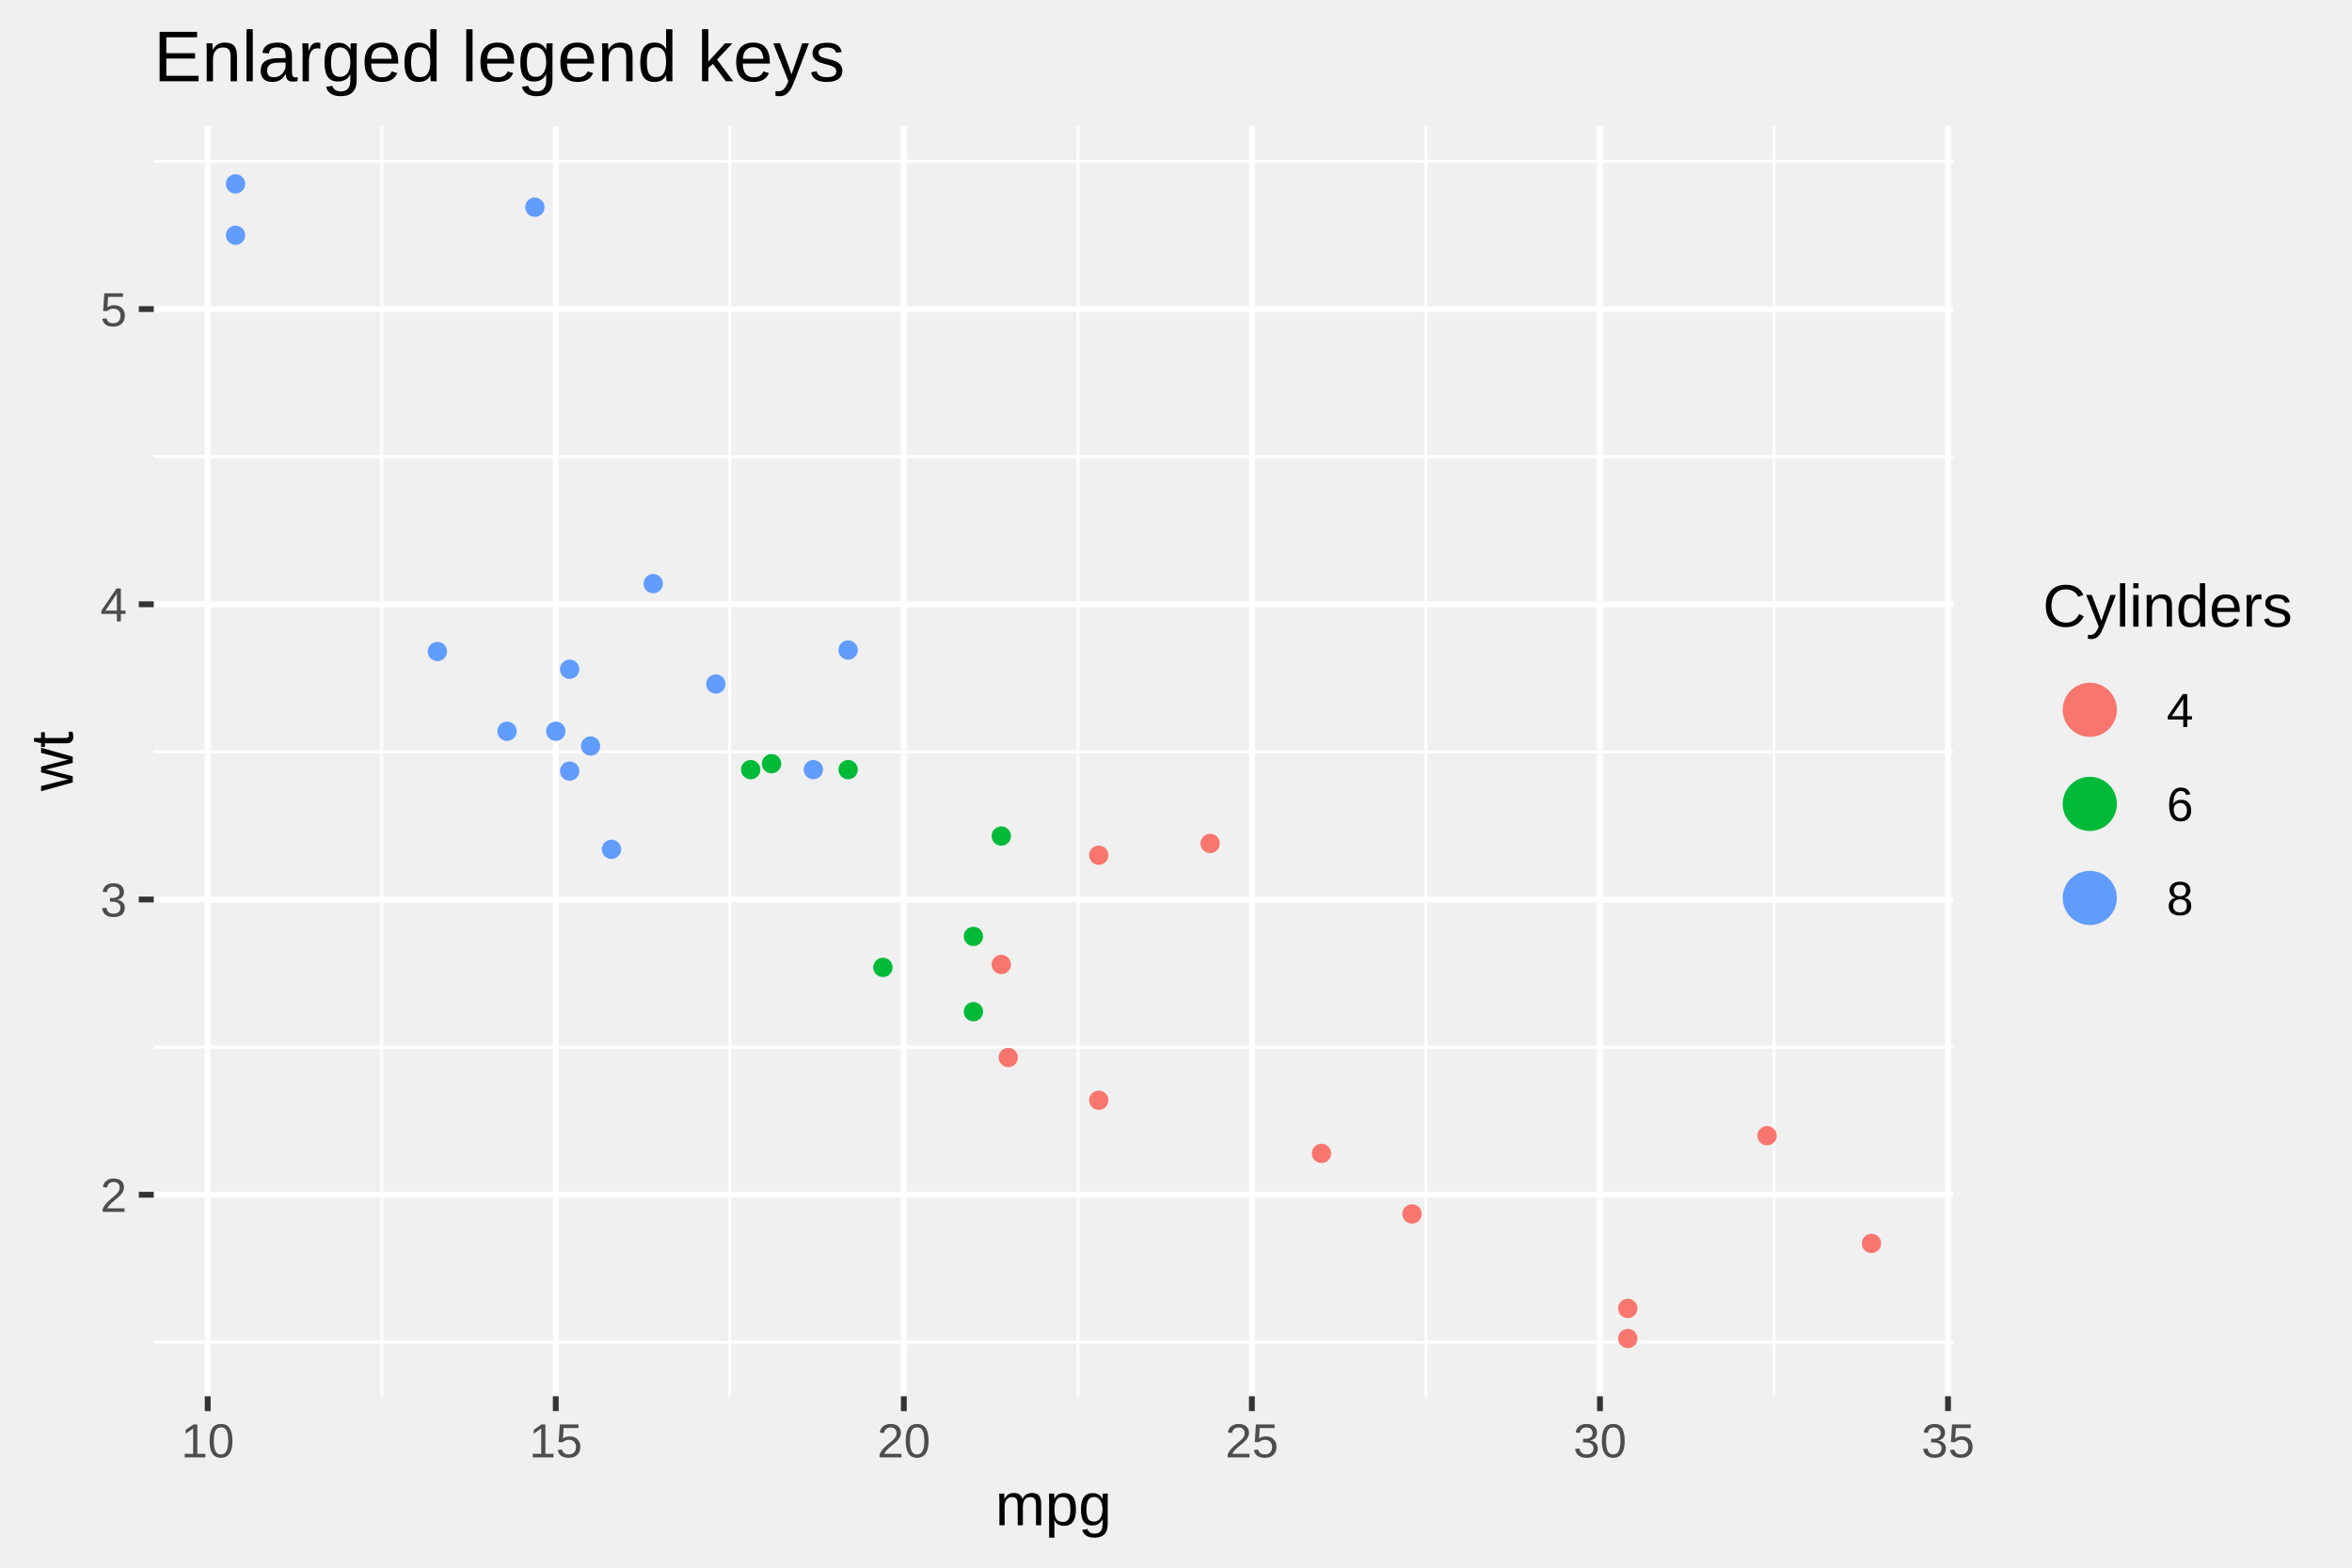
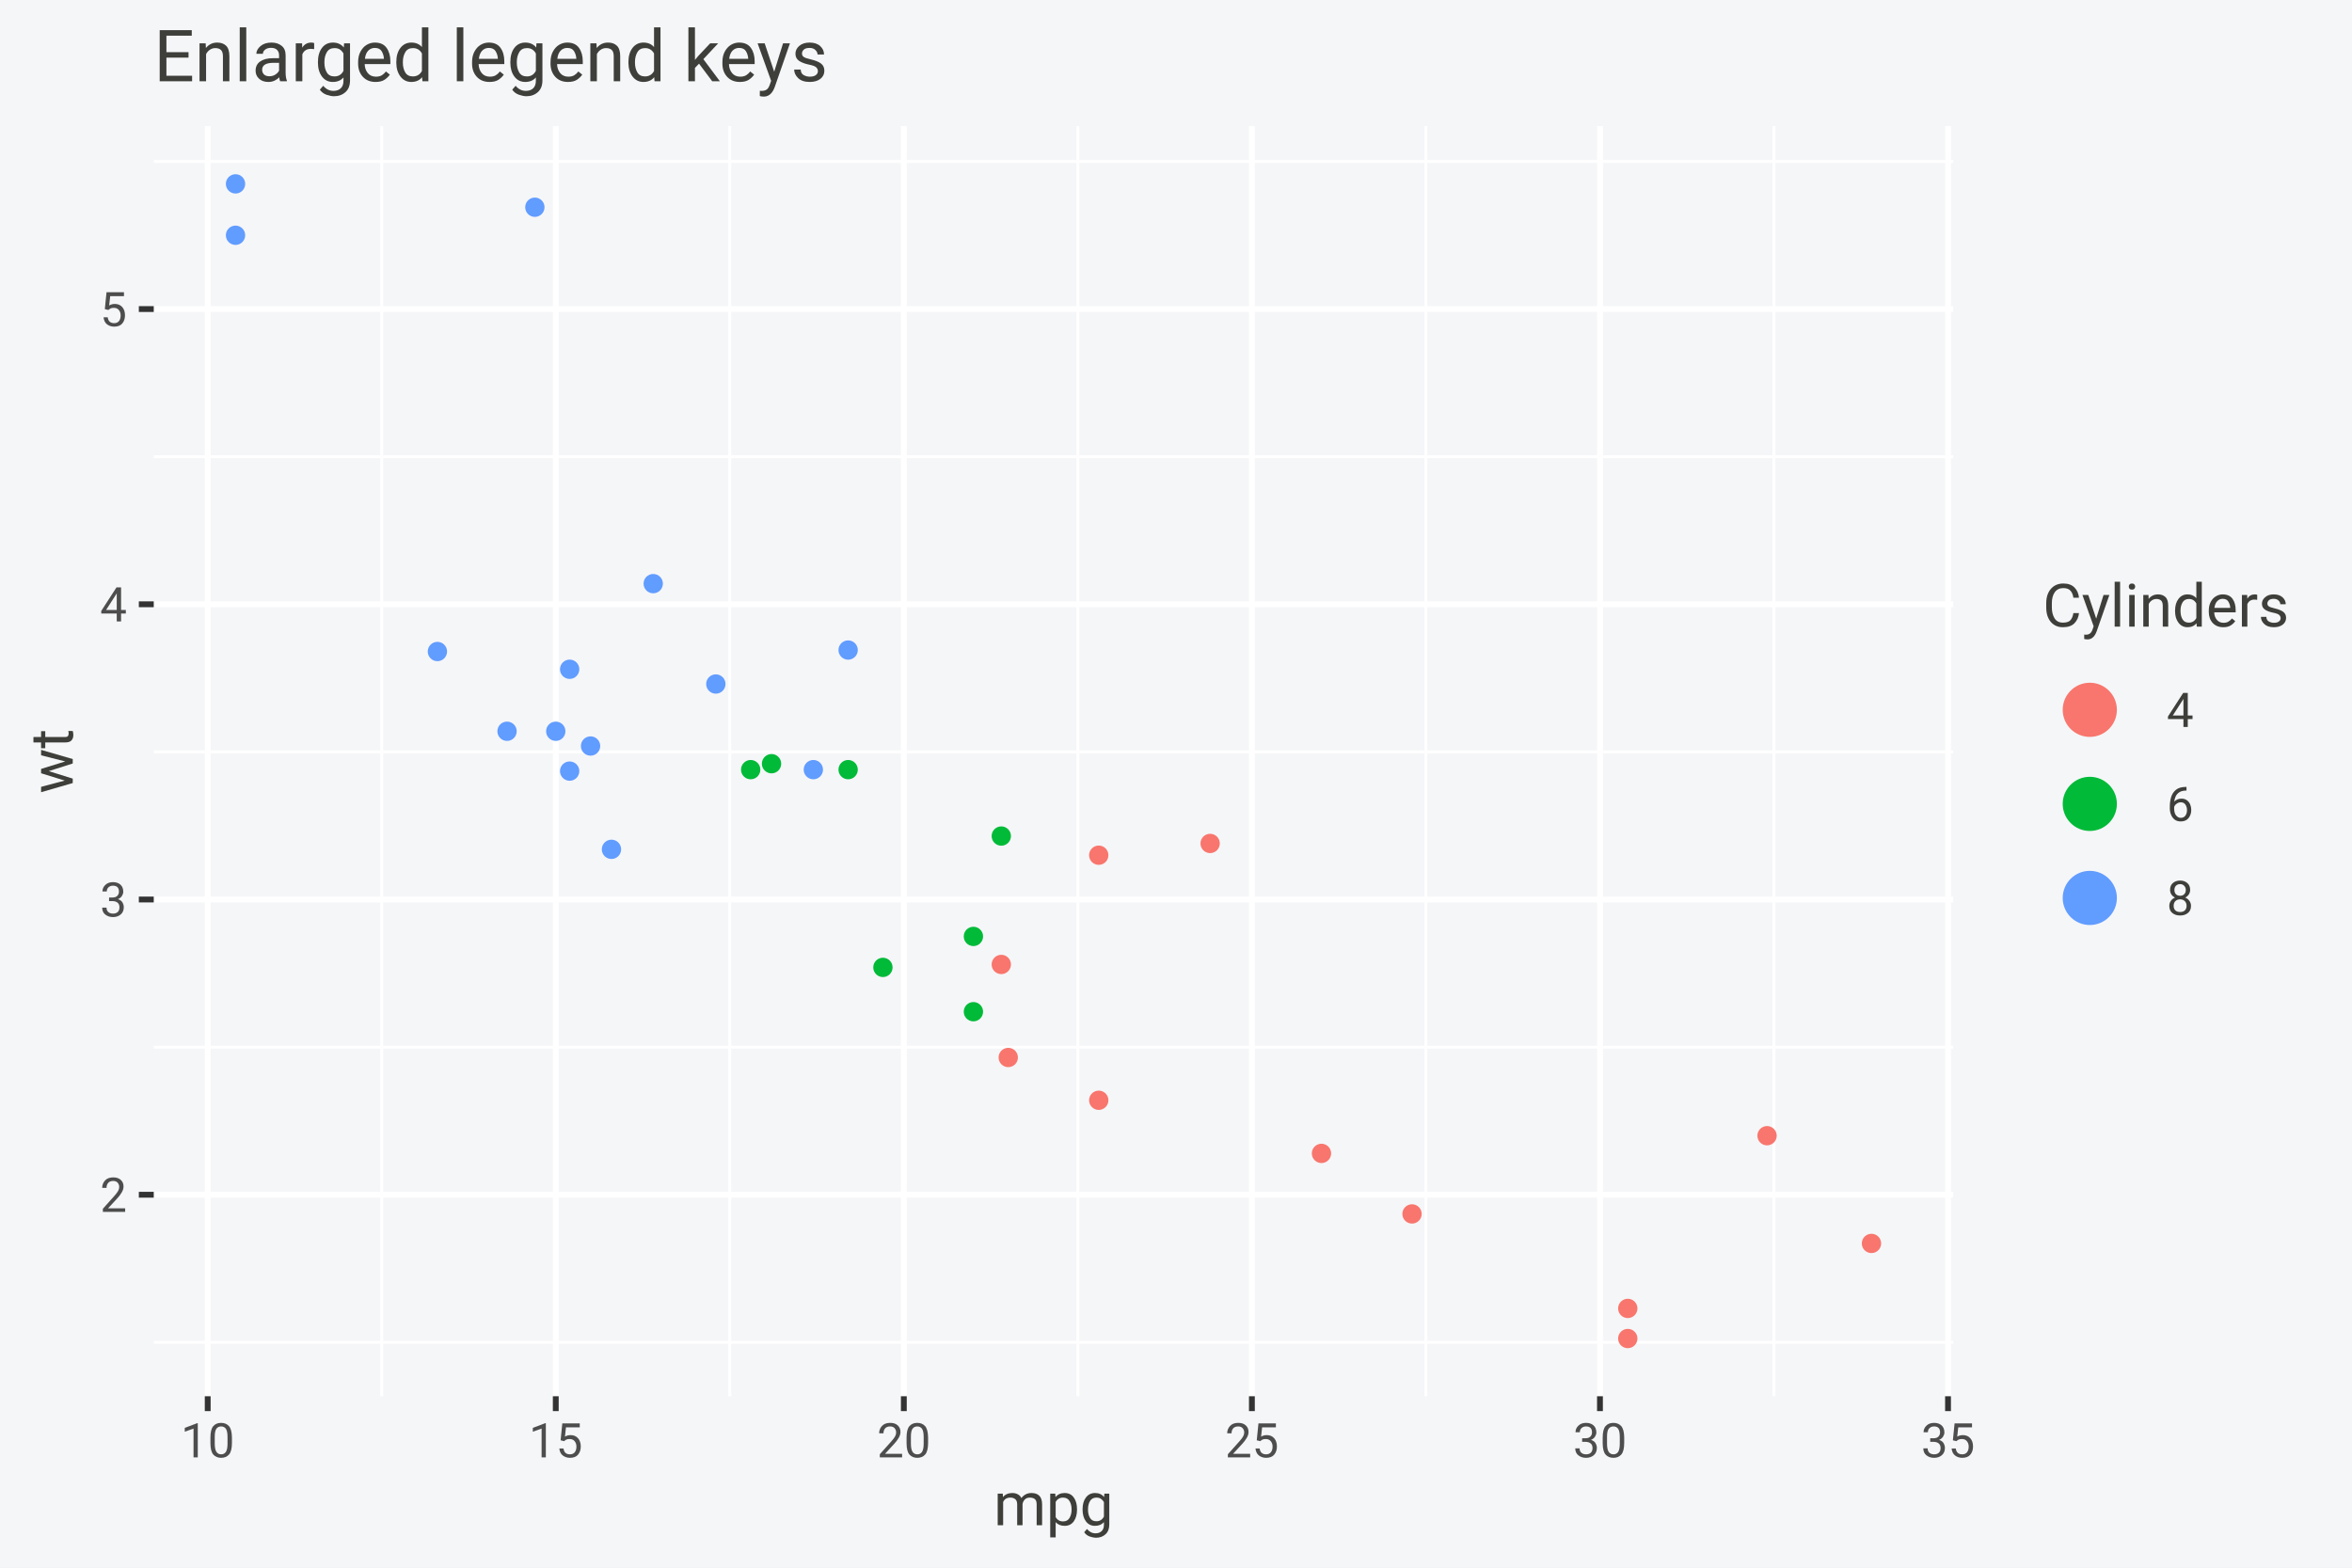
<svg xmlns="http://www.w3.org/2000/svg" width="432.00pt" height="288.00pt" viewBox="0 0 432.00 288.00">
  <g class="svglite">
    <defs>
      <style type="text/css">
-     .svglite line, .svglite polyline, .svglite polygon, .svglite path, .svglite rect, .svglite circle {
+     /* theme-aware-processed */
+     .svglite line, .svglite polyline, .svglite polygon, .svglite path, .svglite circle {
      fill: none;
-       stroke: #000000;
+       stroke: #3E3F3A;
+       stroke-linecap: round;
+       stroke-linejoin: round;
+       stroke-miterlimit: 10.00;
+     }
+     .svglite &gt; g &gt; rect {
+       fill: none;
+       stroke: #3E3F3A;
      stroke-linecap: round;
      stroke-linejoin: round;
      stroke-miterlimit: 10.00;
    }
    .svglite text {
      white-space: pre;
+       fill: #3E3F3A;
    }
    .svglite g.glyphgroup path {
      fill: inherit;
      stroke: none;
    }
  </style>
    </defs>
-     <rect width="100%" height="100%" style="stroke: none; fill: none;" />
+     <rect width="100%" height="100%" style="stroke: none; fill: #F5F6F8;" />
    <defs>
      <clipPath id="cpMC4wMHw0MzIuMDB8MC4wMHwyODguMDA=">
        <rect x="0.00" y="0.00" width="432.00" height="288.00" />
      </clipPath>
    </defs>
    <g clip-path="url(#cpMC4wMHw0MzIuMDB8MC4wMHwyODguMDA=)">
-       <rect x="0" y="0.00" width="432.00" height="288.00" style="stroke-width: 1.07; stroke: none;" />
-     </g>
+       <rect x="0" y="0.00" width="432.00" height="288.00" style="stroke-width: 1.07; stroke: none;" /> fill: #F5F6F8;' /&gt;
+ </g>
    <defs>
      <clipPath id="cpMjguMjR8MzU4Ljc2fDIzLjE4fDI1Ni41MA==">
        <rect x="28.24" y="23.18" width="330.52" height="233.33" />
      </clipPath>
    </defs>
    <g clip-path="url(#cpMjguMjR8MzU4Ljc2fDIzLjE4fDI1Ni41MA==)">
-       <rect x="28.24" y="23.18" width="330.52" height="233.33" style="stroke-width: 1.07; stroke: none;" />
-       <polyline points="28.24,246.60 358.76,246.60 " style="stroke-width: 0.53; stroke: #FFFFFF; stroke-linecap: butt;" />
+       <rect x="28.24" y="23.18" width="330.52" height="233.33" style="stroke-width: 1.07; stroke: none;" /> fill: #F5F6F8;' /&gt;
+ <polyline points="28.24,246.60 358.76,246.60 " style="stroke-width: 0.53; stroke: #FFFFFF; stroke-linecap: butt;" />
      <polyline points="28.24,192.37 358.76,192.37 " style="stroke-width: 0.53; stroke: #FFFFFF; stroke-linecap: butt;" />
      <polyline points="28.24,138.13 358.76,138.13 " style="stroke-width: 0.53; stroke: #FFFFFF; stroke-linecap: butt;" />
      <polyline points="28.24,83.90 358.76,83.90 " style="stroke-width: 0.53; stroke: #FFFFFF; stroke-linecap: butt;" />
      <polyline points="28.24,29.66 358.76,29.66 " style="stroke-width: 0.53; stroke: #FFFFFF; stroke-linecap: butt;" />
      <polyline points="70.11,256.50 70.11,23.18 " style="stroke-width: 0.53; stroke: #FFFFFF; stroke-linecap: butt;" />
      <polyline points="134.04,256.50 134.04,23.18 " style="stroke-width: 0.53; stroke: #FFFFFF; stroke-linecap: butt;" />
      <polyline points="197.97,256.50 197.97,23.18 " style="stroke-width: 0.53; stroke: #FFFFFF; stroke-linecap: butt;" />
      <polyline points="261.90,256.50 261.90,23.18 " style="stroke-width: 0.53; stroke: #FFFFFF; stroke-linecap: butt;" />
      <polyline points="325.83,256.50 325.83,23.18 " style="stroke-width: 0.53; stroke: #FFFFFF; stroke-linecap: butt;" />
      <polyline points="28.24,219.49 358.76,219.49 " style="stroke-width: 1.07; stroke: #FFFFFF; stroke-linecap: butt;" />
      <polyline points="28.24,165.25 358.76,165.25 " style="stroke-width: 1.07; stroke: #FFFFFF; stroke-linecap: butt;" />
      <polyline points="28.24,111.01 358.76,111.01 " style="stroke-width: 1.07; stroke: #FFFFFF; stroke-linecap: butt;" />
      <polyline points="28.24,56.78 358.76,56.78 " style="stroke-width: 1.07; stroke: #FFFFFF; stroke-linecap: butt;" />
      <polyline points="38.15,256.50 38.15,23.18 " style="stroke-width: 1.07; stroke: #FFFFFF; stroke-linecap: butt;" />
      <polyline points="102.08,256.50 102.08,23.18 " style="stroke-width: 1.07; stroke: #FFFFFF; stroke-linecap: butt;" />
      <polyline points="166.01,256.50 166.01,23.18 " style="stroke-width: 1.07; stroke: #FFFFFF; stroke-linecap: butt;" />
      <polyline points="229.94,256.50 229.94,23.18 " style="stroke-width: 1.07; stroke: #FFFFFF; stroke-linecap: butt;" />
      <polyline points="293.87,256.50 293.87,23.18 " style="stroke-width: 1.07; stroke: #FFFFFF; stroke-linecap: butt;" />
      <polyline points="357.80,256.50 357.80,23.18 " style="stroke-width: 1.07; stroke: #FFFFFF; stroke-linecap: butt;" />
      <circle cx="178.79" cy="185.86" r="1.42" style="stroke-width: 0.71; stroke: #00BA38; fill: #00BA38;" />
      <circle cx="178.79" cy="172.03" r="1.42" style="stroke-width: 0.71; stroke: #00BA38; fill: #00BA38;" />
      <circle cx="201.81" cy="202.13" r="1.42" style="stroke-width: 0.71; stroke: #F8766D; fill: #F8766D;" />
      <circle cx="183.91" cy="153.59" r="1.42" style="stroke-width: 0.71; stroke: #00BA38; fill: #00BA38;" />
      <circle cx="149.39" cy="141.39" r="1.42" style="stroke-width: 0.71; stroke: #619CFF; fill: #619CFF;" />
      <circle cx="141.71" cy="140.30" r="1.42" style="stroke-width: 0.71; stroke: #00BA38; fill: #00BA38;" />
      <circle cx="93.13" cy="134.34" r="1.42" style="stroke-width: 0.71; stroke: #619CFF; fill: #619CFF;" />
      <circle cx="222.27" cy="154.95" r="1.42" style="stroke-width: 0.71; stroke: #F8766D; fill: #F8766D;" />
      <circle cx="201.81" cy="157.11" r="1.42" style="stroke-width: 0.71; stroke: #F8766D; fill: #F8766D;" />
      <circle cx="155.78" cy="141.39" r="1.42" style="stroke-width: 0.71; stroke: #00BA38; fill: #00BA38;" />
      <circle cx="137.88" cy="141.39" r="1.42" style="stroke-width: 0.71; stroke: #00BA38; fill: #00BA38;" />
      <circle cx="119.98" cy="107.22" r="1.42" style="stroke-width: 0.71; stroke: #619CFF; fill: #619CFF;" />
      <circle cx="131.48" cy="125.66" r="1.42" style="stroke-width: 0.71; stroke: #619CFF; fill: #619CFF;" />
      <circle cx="104.63" cy="122.95" r="1.42" style="stroke-width: 0.71; stroke: #619CFF; fill: #619CFF;" />
      <circle cx="43.26" cy="43.22" r="1.42" style="stroke-width: 0.71; stroke: #619CFF; fill: #619CFF;" />
      <circle cx="43.26" cy="33.78" r="1.42" style="stroke-width: 0.71; stroke: #619CFF; fill: #619CFF;" />
      <circle cx="98.24" cy="38.07" r="1.42" style="stroke-width: 0.71; stroke: #619CFF; fill: #619CFF;" />
      <circle cx="324.56" cy="208.64" r="1.42" style="stroke-width: 0.71; stroke: #F8766D; fill: #F8766D;" />
      <circle cx="298.98" cy="240.37" r="1.42" style="stroke-width: 0.71; stroke: #F8766D; fill: #F8766D;" />
      <circle cx="343.74" cy="228.43" r="1.42" style="stroke-width: 0.71; stroke: #F8766D; fill: #F8766D;" />
      <circle cx="185.19" cy="194.27" r="1.42" style="stroke-width: 0.71; stroke: #F8766D; fill: #F8766D;" />
      <circle cx="108.47" cy="137.05" r="1.42" style="stroke-width: 0.71; stroke: #619CFF; fill: #619CFF;" />
      <circle cx="104.63" cy="141.66" r="1.42" style="stroke-width: 0.71; stroke: #619CFF; fill: #619CFF;" />
      <circle cx="80.34" cy="119.69" r="1.42" style="stroke-width: 0.71; stroke: #619CFF; fill: #619CFF;" />
      <circle cx="155.78" cy="119.42" r="1.42" style="stroke-width: 0.71; stroke: #619CFF; fill: #619CFF;" />
      <circle cx="259.35" cy="223.01" r="1.42" style="stroke-width: 0.71; stroke: #F8766D; fill: #F8766D;" />
      <circle cx="242.72" cy="211.89" r="1.42" style="stroke-width: 0.71; stroke: #F8766D; fill: #F8766D;" />
      <circle cx="298.98" cy="245.90" r="1.42" style="stroke-width: 0.71; stroke: #F8766D; fill: #F8766D;" />
      <circle cx="112.31" cy="156.03" r="1.42" style="stroke-width: 0.71; stroke: #619CFF; fill: #619CFF;" />
      <circle cx="162.17" cy="177.72" r="1.42" style="stroke-width: 0.71; stroke: #00BA38; fill: #00BA38;" />
      <circle cx="102.08" cy="134.34" r="1.42" style="stroke-width: 0.71; stroke: #619CFF; fill: #619CFF;" />
      <circle cx="183.91" cy="177.18" r="1.42" style="stroke-width: 0.71; stroke: #F8766D; fill: #F8766D;" />
    </g>
    <g clip-path="url(#cpMC4wMHw0MzIuMDB8MC4wMHwyODguMDA=)">
-       <text x="23.31" y="222.64" text-anchor="end" style="font-size: 8.80px;fill: #4D4D4D; font-family: &quot;Arial&quot;;" textLength="4.89px" lengthAdjust="spacingAndGlyphs">2</text>
-       <text x="23.31" y="168.40" text-anchor="end" style="font-size: 8.80px;fill: #4D4D4D; font-family: &quot;Arial&quot;;" textLength="4.89px" lengthAdjust="spacingAndGlyphs">3</text>
-       <text x="23.31" y="114.16" text-anchor="end" style="font-size: 8.80px;fill: #4D4D4D; font-family: &quot;Arial&quot;;" textLength="4.89px" lengthAdjust="spacingAndGlyphs">4</text>
-       <text x="23.31" y="59.93" text-anchor="end" style="font-size: 8.80px;fill: #4D4D4D; font-family: &quot;Arial&quot;;" textLength="4.89px" lengthAdjust="spacingAndGlyphs">5</text>
+       <text x="23.31" y="222.64" text-anchor="end" style="font-size: 8.80px;fill: #4D4D4D; font-family: &quot;Roboto&quot;, -apple-system, BlinkMacSystemFont, &quot;Segoe UI&quot;, system-ui, sans-serif;" textLength="4.89px" lengthAdjust="spacingAndGlyphs">2</text>
+       <text x="23.31" y="168.40" text-anchor="end" style="font-size: 8.80px;fill: #4D4D4D; font-family: &quot;Roboto&quot;, -apple-system, BlinkMacSystemFont, &quot;Segoe UI&quot;, system-ui, sans-serif;" textLength="4.89px" lengthAdjust="spacingAndGlyphs">3</text>
+       <text x="23.31" y="114.16" text-anchor="end" style="font-size: 8.80px;fill: #4D4D4D; font-family: &quot;Roboto&quot;, -apple-system, BlinkMacSystemFont, &quot;Segoe UI&quot;, system-ui, sans-serif;" textLength="4.89px" lengthAdjust="spacingAndGlyphs">4</text>
+       <text x="23.31" y="59.93" text-anchor="end" style="font-size: 8.80px;fill: #4D4D4D; font-family: &quot;Roboto&quot;, -apple-system, BlinkMacSystemFont, &quot;Segoe UI&quot;, system-ui, sans-serif;" textLength="4.89px" lengthAdjust="spacingAndGlyphs">5</text>
      <polyline points="25.50,219.49 28.24,219.49 " style="stroke-width: 1.07; stroke: #333333; stroke-linecap: butt;" />
      <polyline points="25.50,165.25 28.24,165.25 " style="stroke-width: 1.07; stroke: #333333; stroke-linecap: butt;" />
      <polyline points="25.50,111.01 28.24,111.01 " style="stroke-width: 1.07; stroke: #333333; stroke-linecap: butt;" />
      <polyline points="25.50,56.78 28.24,56.78 " style="stroke-width: 1.07; stroke: #333333; stroke-linecap: butt;" />
      <polyline points="38.15,259.24 38.15,256.50 " style="stroke-width: 1.07; stroke: #333333; stroke-linecap: butt;" />
      <polyline points="102.08,259.24 102.08,256.50 " style="stroke-width: 1.07; stroke: #333333; stroke-linecap: butt;" />
      <polyline points="166.01,259.24 166.01,256.50 " style="stroke-width: 1.07; stroke: #333333; stroke-linecap: butt;" />
      <polyline points="229.94,259.24 229.94,256.50 " style="stroke-width: 1.07; stroke: #333333; stroke-linecap: butt;" />
      <polyline points="293.87,259.24 293.87,256.50 " style="stroke-width: 1.07; stroke: #333333; stroke-linecap: butt;" />
      <polyline points="357.80,259.24 357.80,256.50 " style="stroke-width: 1.07; stroke: #333333; stroke-linecap: butt;" />
-       <text x="38.15" y="267.74" text-anchor="middle" style="font-size: 8.80px;fill: #4D4D4D; font-family: &quot;Arial&quot;;" textLength="9.78px" lengthAdjust="spacingAndGlyphs">10</text>
-       <text x="102.08" y="267.74" text-anchor="middle" style="font-size: 8.80px;fill: #4D4D4D; font-family: &quot;Arial&quot;;" textLength="9.78px" lengthAdjust="spacingAndGlyphs">15</text>
-       <text x="166.01" y="267.74" text-anchor="middle" style="font-size: 8.80px;fill: #4D4D4D; font-family: &quot;Arial&quot;;" textLength="9.78px" lengthAdjust="spacingAndGlyphs">20</text>
-       <text x="229.94" y="267.74" text-anchor="middle" style="font-size: 8.80px;fill: #4D4D4D; font-family: &quot;Arial&quot;;" textLength="9.78px" lengthAdjust="spacingAndGlyphs">25</text>
-       <text x="293.87" y="267.74" text-anchor="middle" style="font-size: 8.80px;fill: #4D4D4D; font-family: &quot;Arial&quot;;" textLength="9.78px" lengthAdjust="spacingAndGlyphs">30</text>
-       <text x="357.80" y="267.74" text-anchor="middle" style="font-size: 8.80px;fill: #4D4D4D; font-family: &quot;Arial&quot;;" textLength="9.78px" lengthAdjust="spacingAndGlyphs">35</text>
-       <text x="193.50" y="280.20" text-anchor="middle" style="font-size: 11.00px; font-family: &quot;Arial&quot;;" textLength="21.41px" lengthAdjust="spacingAndGlyphs">mpg</text>
-       <text transform="translate(13.36,139.84) rotate(-90)" text-anchor="middle" style="font-size: 11.00px; font-family: &quot;Arial&quot;;" textLength="11.00px" lengthAdjust="spacingAndGlyphs">wt</text>
-       <rect x="369.72" y="100.60" width="56.80" height="78.47" style="stroke-width: 0.75; stroke: none;" />
-       <rect x="369.72" y="100.60" width="56.80" height="78.47" style="stroke-width: 1.07; stroke: none;" />
-       <text x="375.20" y="115.12" style="font-size: 11.00px; font-family: &quot;Arial&quot;;" textLength="45.84px" lengthAdjust="spacingAndGlyphs">Cylinders</text>
-       <rect x="375.20" y="121.76" width="17.28" height="17.28" style="stroke-width: 1.07; stroke: none;" />
-       <circle cx="383.84" cy="130.40" r="4.62" style="stroke-width: 0.71; stroke: #F8766D; fill: #F8766D;" />
-       <rect x="375.20" y="139.04" width="17.28" height="17.28" style="stroke-width: 1.07; stroke: none;" />
-       <circle cx="383.84" cy="147.68" r="4.62" style="stroke-width: 0.71; stroke: #00BA38; fill: #00BA38;" />
-       <rect x="375.20" y="156.32" width="17.28" height="17.28" style="stroke-width: 1.07; stroke: none;" />
-       <circle cx="383.84" cy="164.96" r="4.62" style="stroke-width: 0.71; stroke: #619CFF; fill: #619CFF;" />
-       <text x="397.96" y="133.55" style="font-size: 8.80px; font-family: &quot;Arial&quot;;" textLength="4.89px" lengthAdjust="spacingAndGlyphs">4</text>
-       <text x="397.96" y="150.83" style="font-size: 8.80px; font-family: &quot;Arial&quot;;" textLength="4.89px" lengthAdjust="spacingAndGlyphs">6</text>
-       <text x="397.96" y="168.11" style="font-size: 8.80px; font-family: &quot;Arial&quot;;" textLength="4.89px" lengthAdjust="spacingAndGlyphs">8</text>
-       <text x="28.24" y="14.93" style="font-size: 13.20px; font-family: &quot;Arial&quot;;" textLength="126.77px" lengthAdjust="spacingAndGlyphs">Enlarged legend keys</text>
+       <text x="38.15" y="267.74" text-anchor="middle" style="font-size: 8.80px;fill: #4D4D4D; font-family: &quot;Roboto&quot;, -apple-system, BlinkMacSystemFont, &quot;Segoe UI&quot;, system-ui, sans-serif;" textLength="9.78px" lengthAdjust="spacingAndGlyphs">10</text>
+       <text x="102.08" y="267.74" text-anchor="middle" style="font-size: 8.80px;fill: #4D4D4D; font-family: &quot;Roboto&quot;, -apple-system, BlinkMacSystemFont, &quot;Segoe UI&quot;, system-ui, sans-serif;" textLength="9.78px" lengthAdjust="spacingAndGlyphs">15</text>
+       <text x="166.01" y="267.74" text-anchor="middle" style="font-size: 8.80px;fill: #4D4D4D; font-family: &quot;Roboto&quot;, -apple-system, BlinkMacSystemFont, &quot;Segoe UI&quot;, system-ui, sans-serif;" textLength="9.78px" lengthAdjust="spacingAndGlyphs">20</text>
+       <text x="229.94" y="267.74" text-anchor="middle" style="font-size: 8.80px;fill: #4D4D4D; font-family: &quot;Roboto&quot;, -apple-system, BlinkMacSystemFont, &quot;Segoe UI&quot;, system-ui, sans-serif;" textLength="9.78px" lengthAdjust="spacingAndGlyphs">25</text>
+       <text x="293.87" y="267.74" text-anchor="middle" style="font-size: 8.80px;fill: #4D4D4D; font-family: &quot;Roboto&quot;, -apple-system, BlinkMacSystemFont, &quot;Segoe UI&quot;, system-ui, sans-serif;" textLength="9.78px" lengthAdjust="spacingAndGlyphs">30</text>
+       <text x="357.80" y="267.74" text-anchor="middle" style="font-size: 8.80px;fill: #4D4D4D; font-family: &quot;Roboto&quot;, -apple-system, BlinkMacSystemFont, &quot;Segoe UI&quot;, system-ui, sans-serif;" textLength="9.78px" lengthAdjust="spacingAndGlyphs">35</text>
+       <text x="193.50" y="280.20" text-anchor="middle" style="font-size: 11.00px; font-family: &quot;Roboto&quot;, -apple-system, BlinkMacSystemFont, &quot;Segoe UI&quot;, system-ui, sans-serif;" textLength="21.41px" lengthAdjust="spacingAndGlyphs">mpg</text>
+       <text transform="translate(13.36,139.84) rotate(-90)" text-anchor="middle" style="font-size: 11.00px; font-family: &quot;Roboto&quot;, -apple-system, BlinkMacSystemFont, &quot;Segoe UI&quot;, system-ui, sans-serif;" textLength="11.00px" lengthAdjust="spacingAndGlyphs">wt</text>
+       <rect x="369.72" y="100.60" width="56.80" height="78.47" style="stroke-width: 0.75; stroke: none;" /> fill: #F5F6F8;' /&gt;
+ <rect x="369.72" y="100.60" width="56.80" height="78.47" style="stroke-width: 1.07; stroke: none;" /> fill: #F5F6F8;' /&gt;
+ <text x="375.20" y="115.12" style="font-size: 11.00px; font-family: &quot;Roboto&quot;, -apple-system, BlinkMacSystemFont, &quot;Segoe UI&quot;, system-ui, sans-serif;" textLength="45.84px" lengthAdjust="spacingAndGlyphs">Cylinders</text>
+       <rect x="375.20" y="121.76" width="17.28" height="17.28" style="stroke-width: 1.07; stroke: none;" /> fill: #F5F6F8;' /&gt;
+ <circle cx="383.84" cy="130.40" r="4.62" style="stroke-width: 0.71; stroke: #F8766D; fill: #F8766D;" />
+       <rect x="375.20" y="139.04" width="17.28" height="17.28" style="stroke-width: 1.07; stroke: none;" /> fill: #F5F6F8;' /&gt;
+ <circle cx="383.84" cy="147.68" r="4.62" style="stroke-width: 0.71; stroke: #00BA38; fill: #00BA38;" />
+       <rect x="375.20" y="156.32" width="17.28" height="17.28" style="stroke-width: 1.07; stroke: none;" /> fill: #F5F6F8;' /&gt;
+ <circle cx="383.84" cy="164.96" r="4.62" style="stroke-width: 0.71; stroke: #619CFF; fill: #619CFF;" />
+       <text x="397.96" y="133.55" style="font-size: 8.80px; font-family: &quot;Roboto&quot;, -apple-system, BlinkMacSystemFont, &quot;Segoe UI&quot;, system-ui, sans-serif;" textLength="4.89px" lengthAdjust="spacingAndGlyphs">4</text>
+       <text x="397.96" y="150.83" style="font-size: 8.80px; font-family: &quot;Roboto&quot;, -apple-system, BlinkMacSystemFont, &quot;Segoe UI&quot;, system-ui, sans-serif;" textLength="4.89px" lengthAdjust="spacingAndGlyphs">6</text>
+       <text x="397.96" y="168.11" style="font-size: 8.80px; font-family: &quot;Roboto&quot;, -apple-system, BlinkMacSystemFont, &quot;Segoe UI&quot;, system-ui, sans-serif;" textLength="4.89px" lengthAdjust="spacingAndGlyphs">8</text>
+       <text x="28.24" y="14.93" style="font-size: 13.20px; font-family: &quot;Roboto&quot;, -apple-system, BlinkMacSystemFont, &quot;Segoe UI&quot;, system-ui, sans-serif;" textLength="126.77px" lengthAdjust="spacingAndGlyphs">Enlarged legend keys</text>
    </g>
  </g>
</svg>
